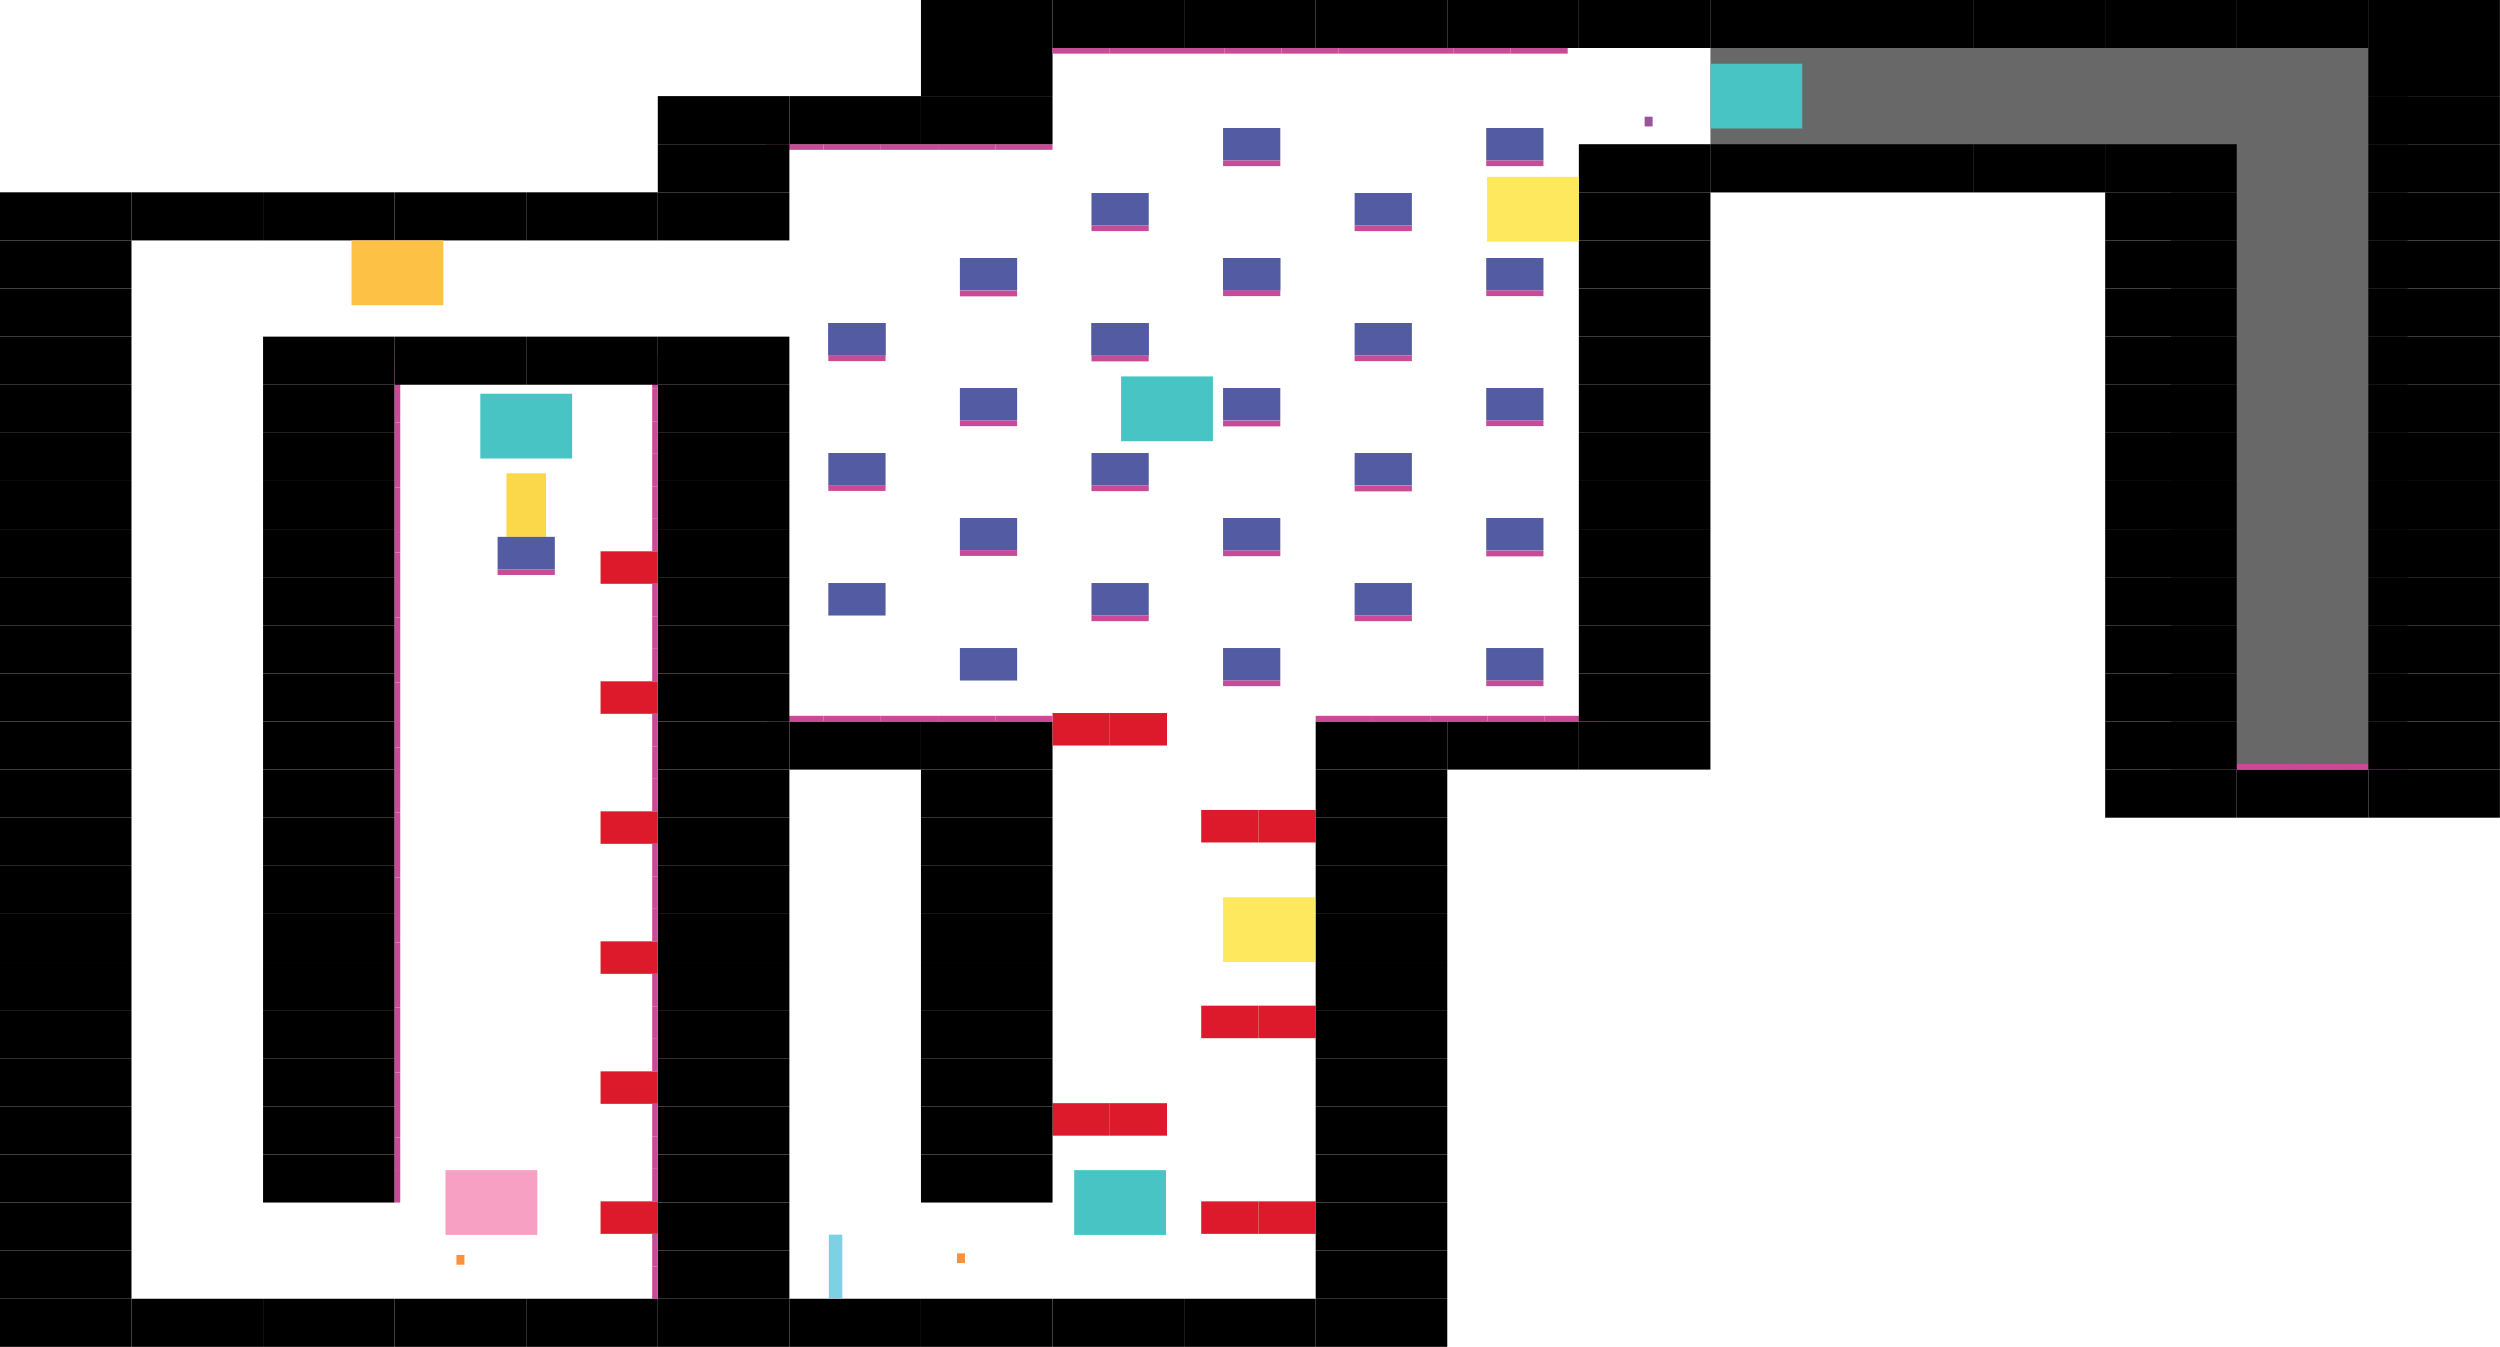
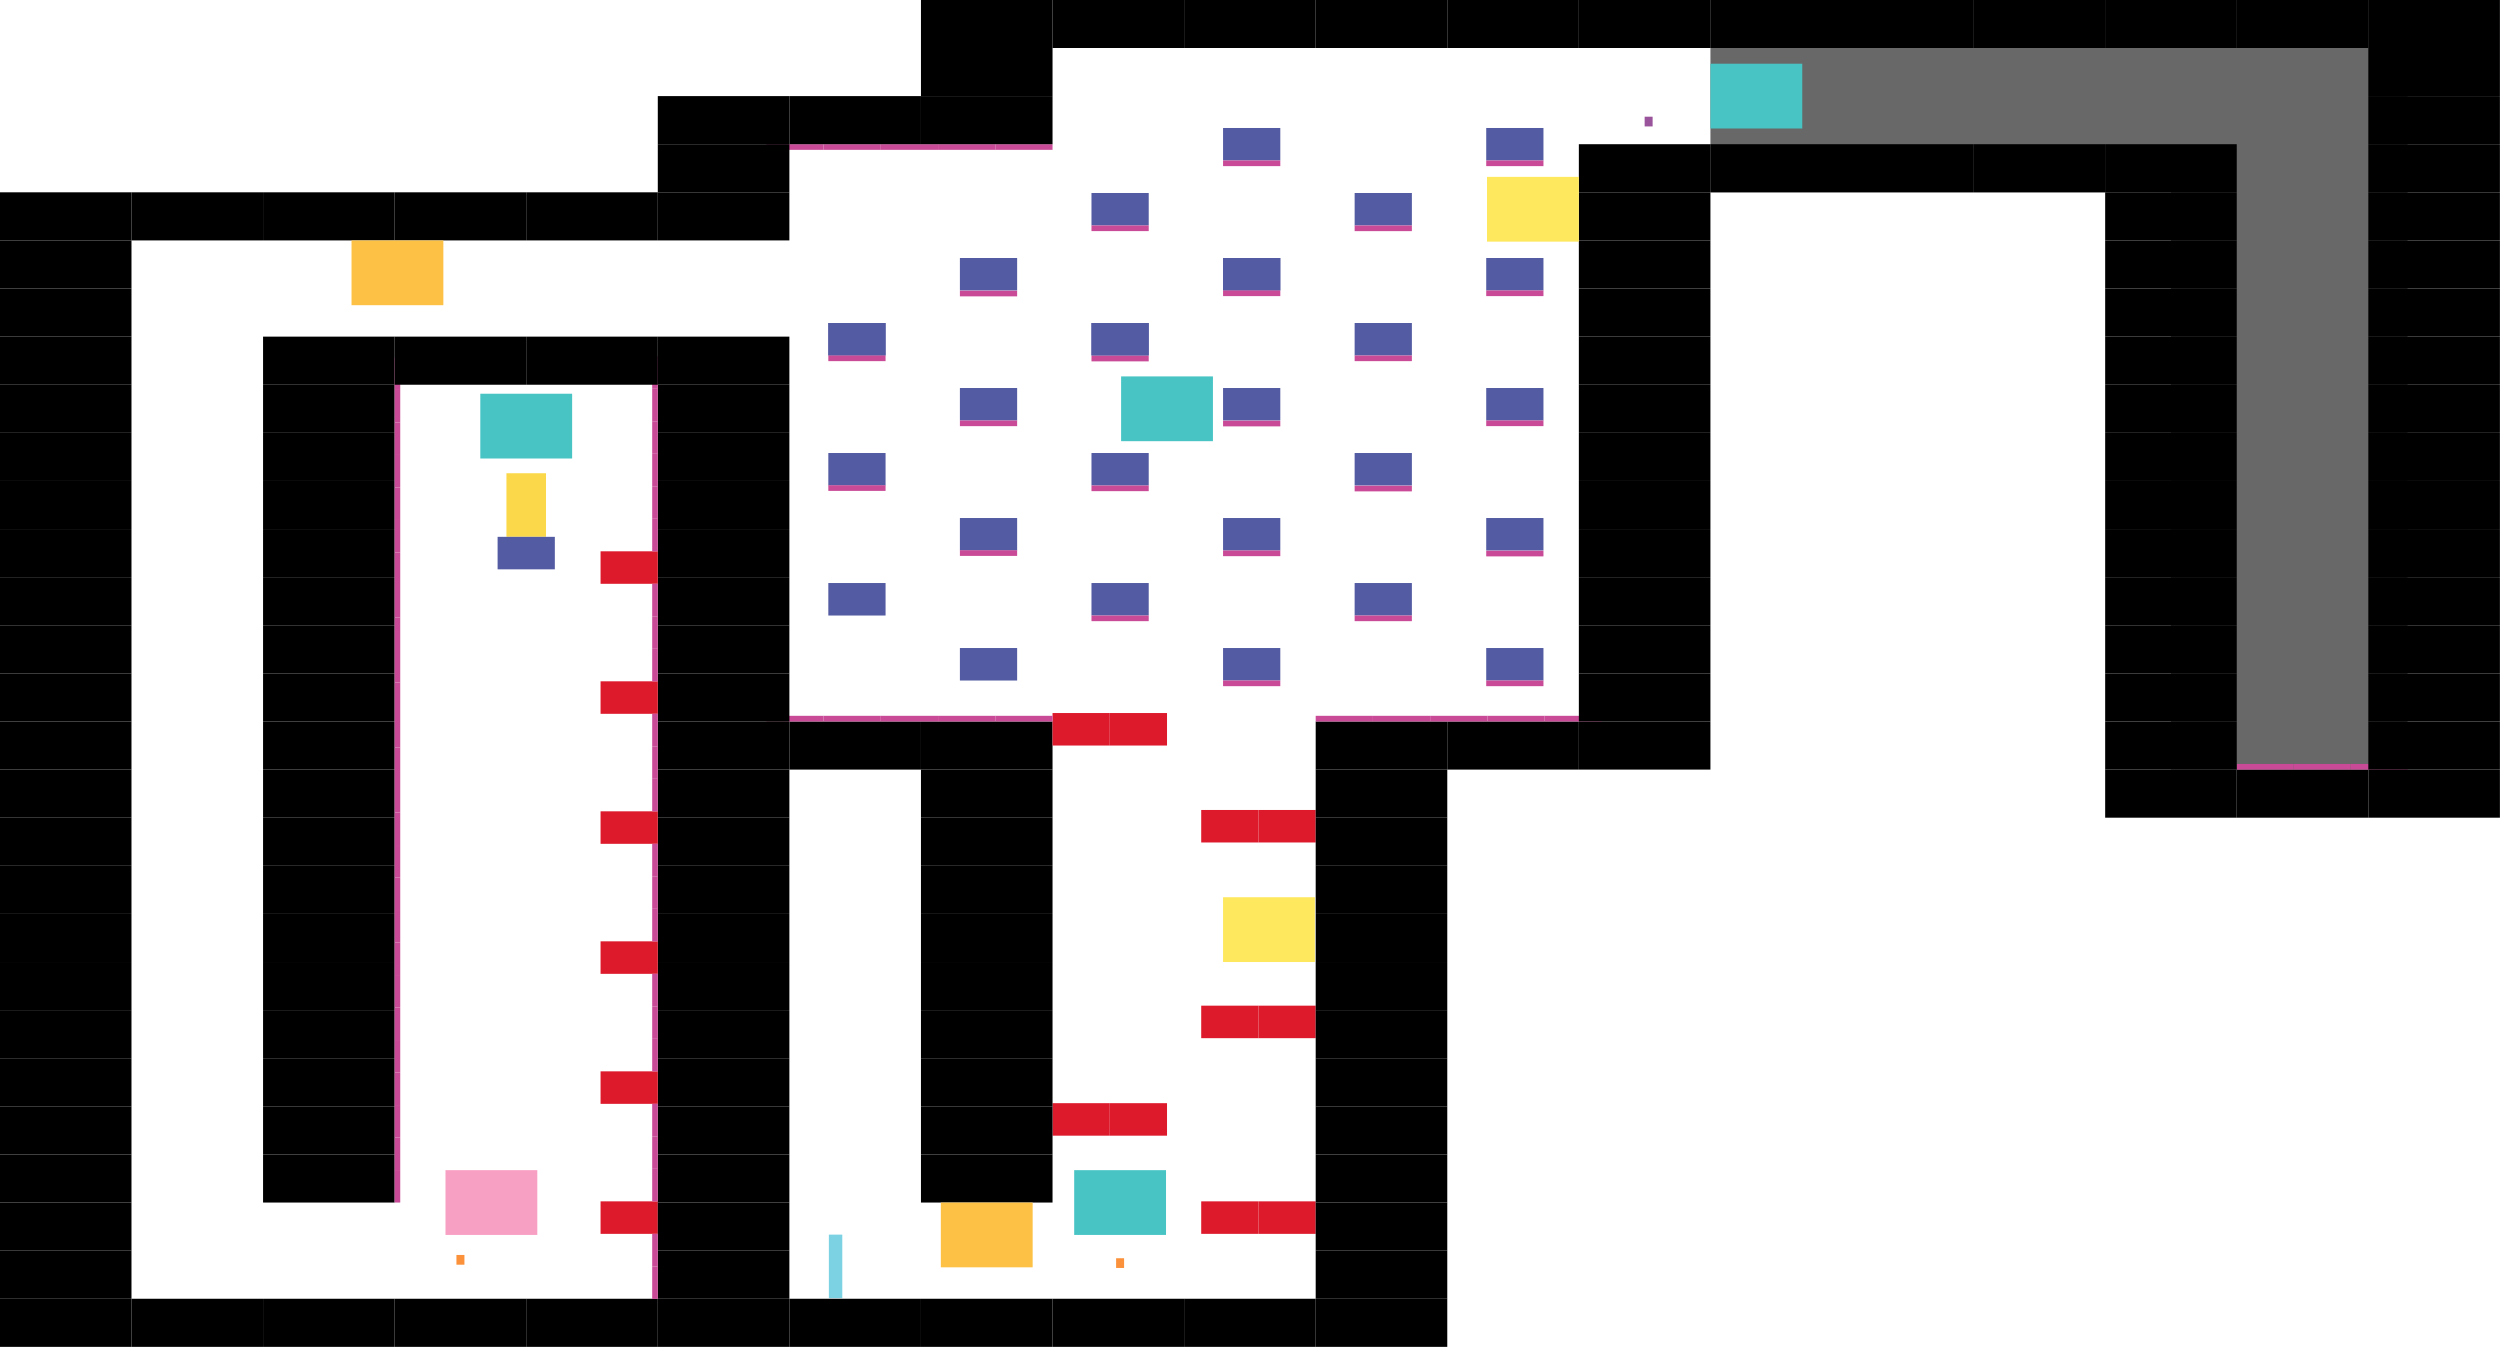
<svg xmlns="http://www.w3.org/2000/svg" version="1.1" id="Calque_1" x="0px" y="0px" width="15871.95px" height="8551.65px" viewBox="0 0 15871.95 8551.65" enable-background="new 0 0 15871.95 8551.65" xml:space="preserve">
  <rect id="shadows_1_" x="10859.146" y="-0.702" fill="#686868" width="4425.992" height="1221.664" />
  <rect id="shadows_3_" x="13782.934" y="1018.918" fill="#686868" width="1502.202" height="3867.234" />
  <rect id="characterstart_4_" x="5262.301" y="7838.325" fill="#7CD2E2" width="85.193" height="403.363" />
  <rect id="groundcage1_27_" x="4176.217" y="8245.53" width="835.367" height="305.416" />
  <rect id="end_4_" x="3215.219" y="3004.484" fill="#FBD849" width="251.266" height="403.363" />
  <rect id="groundcage1_3_" x="5011.585" y="8245.53" width="835.366" height="305.416" />
  <rect id="groundcage1_2_" x="5846.952" y="8245.53" width="835.366" height="305.416" />
  <rect id="groundcage1_5_" x="6682.317" y="8245.53" width="835.366" height="305.416" />
  <rect id="groundcage1_4_" x="7517.685" y="8245.53" width="835.366" height="305.416" />
  <rect id="groundcage1_6_" x="4176.217" y="7940.114" width="835.367" height="305.416" />
  <rect id="groundcage1_13_" x="5846.952" y="7329.282" width="835.366" height="305.416" />
  <rect id="groundcage1_15_" x="8353.051" y="8245.53" width="835.365" height="305.416" />
  <rect id="groundcage1_25_" x="8353.051" y="4580.538" width="835.365" height="305.416" />
  <rect id="groundcage1_31_" x="5846.952" y="4580.538" width="835.366" height="305.416" />
  <rect id="platformcage3_2_" x="7989.637" y="7627.152" fill="#DD192C" width="363.413" height="206.352" />
  <rect id="platformcage3_1_" x="7626.223" y="7627.152" fill="#DD192C" width="363.414" height="206.352" />
  <rect id="platformcage3_11_" x="3812.805" y="7627.152" fill="#DD192C" width="363.413" height="206.352" />
  <rect id="platformcage3_6_" x="7989.637" y="6384.745" fill="#DD192C" width="363.412" height="206.352" />
  <rect id="platformcage3_5_" x="7626.222" y="6384.745" fill="#DD192C" width="363.414" height="206.352" />
  <rect id="platformcage3_7_" x="7045.73" y="7003.801" fill="#DD192C" width="363.414" height="206.352" />
  <rect id="platformcage3_3_" x="6682.317" y="7003.801" fill="#DD192C" width="363.413" height="206.352" />
  <rect id="platformcage3_8_" x="7989.635" y="5142.338" fill="#DD192C" width="363.413" height="206.352" />
  <rect id="platformcage3_4_" x="7626.221" y="5142.338" fill="#DD192C" width="363.414" height="206.352" />
  <rect id="platformcage3_15_" x="7045.73" y="4526.895" fill="#DD192C" width="363.414" height="206.352" />
  <rect id="platformcage3_14_" x="6682.317" y="4526.895" fill="#DD192C" width="363.413" height="206.352" />
  <rect id="groundcage1_22_" x="5011.584" y="4580.538" width="835.365" height="305.416" />
  <rect id="groundcage1_45_" x="9188.416" y="4580.538" width="835.365" height="305.416" />
  <rect id="groundcage1_47_" x="10023.781" y="4580.538" width="835.365" height="305.416" />
  <rect id="groundcage1_72_" x="10023.78" y="915.546" width="835.365" height="305.416" />
  <rect id="groundcage1_106_" x="1670.122" y="2137.21" width="835.365" height="305.416" />
  <rect id="platformcage4_1_" x="6094.199" y="4114.191" fill="#535BA2" width="363.414" height="206.352" />
  <rect id="platformcage4_4_" x="6929.567" y="3701.488" fill="#535BA2" width="363.414" height="206.352" />
  <rect id="platformcage4_8_" x="5258.834" y="3701.488" fill="#535BA2" width="363.413" height="206.352" />
  <rect id="platformcage4_29_" x="3159.146" y="3408.263" fill="#535BA2" width="363.413" height="206.352" />
  <rect id="platformcage4_7_" x="6929.567" y="2050.676" fill="#535BA2" width="363.414" height="206.352" />
  <rect id="platformcage4_10_" x="5258.834" y="2050.676" fill="#535BA2" width="363.413" height="206.352" />
  <rect id="platformcage4_5_" x="6094.199" y="3288.785" fill="#535BA2" width="363.414" height="206.352" />
  <rect id="platformcage4_3_" x="5258.834" y="2876.082" fill="#535BA2" width="363.413" height="206.352" />
  <rect id="platformcage4_9_" x="6929.567" y="2876.082" fill="#535BA2" width="363.414" height="206.352" />
  <rect id="platformcage4_2_" x="6094.199" y="2463.379" fill="#535BA2" width="363.414" height="206.352" />
  <rect id="platformcage4_24_" x="6929.567" y="1225.27" fill="#535BA2" width="363.413" height="206.352" />
  <rect id="platformcage4_21_" x="5258.834" y="2050.676" fill="#535BA2" width="363.413" height="206.352" />
  <rect id="platformcage4_20_" x="6929.567" y="2050.676" fill="#535BA2" width="363.413" height="206.352" />
  <rect id="platformcage4_15_" x="6094.199" y="1637.973" fill="#535BA2" width="363.413" height="206.352" />
  <rect id="platformcage4_19_" x="7764.934" y="4114.191" fill="#535BA2" width="363.412" height="206.352" />
  <rect id="platformcage4_18_" x="8600.301" y="3701.488" fill="#535BA2" width="363.414" height="206.352" />
  <rect id="platformcage4_14_" x="7764.934" y="3288.785" fill="#535BA2" width="363.412" height="206.352" />
  <rect id="platformcage4_12_" x="8600.301" y="2876.082" fill="#535BA2" width="363.414" height="206.352" />
  <rect id="platformcage4_11_" x="7764.934" y="2463.379" fill="#535BA2" width="363.412" height="206.352" />
  <rect id="platformcage4_22_" x="9435.666" y="4114.191" fill="#535BA2" width="363.414" height="206.352" />
  <rect id="platformcage4_17_" x="9435.666" y="3288.785" fill="#535BA2" width="363.414" height="206.352" />
  <rect id="platformcage4_13_" x="9435.666" y="2463.379" fill="#535BA2" width="363.414" height="206.352" />
  <rect id="platformcage4_27_" x="8600.302" y="2050.676" fill="#535BA2" width="363.414" height="206.352" />
  <rect id="platformcage4_26_" x="7764.934" y="1637.973" fill="#535BA2" width="363.414" height="206.352" />
  <rect id="platformcage4_28_" x="7764.937" y="1637.973" fill="#535BA2" width="363.413" height="206.352" />
  <rect id="platformcage4_23_" x="8600.305" y="1225.27" fill="#535BA2" width="363.413" height="206.352" />
  <rect id="platformcage4_16_" x="7764.938" y="812.566" fill="#535BA2" width="363.412" height="206.352" />
  <rect id="platformcage4_25_" x="9435.676" y="812.566" fill="#535BA2" width="363.412" height="206.352" />
  <rect id="groundcage3_113_" x="5846.95" y="304.714" width="835.366" height="305.416" />
  <rect id="groundcage1_82_" x="10859.153" y="915.546" width="835.365" height="305.416" />
  <rect id="groundcage4_1_" x="11694.511" y="915.546" width="835.367" height="305.416" />
  <rect id="groundcage1_88_" x="12529.883" y="915.546" width="835.366" height="305.416" />
  <rect id="groundcage1_91_" x="13365.25" y="915.546" width="835.364" height="305.416" />
  <rect id="groundcage1_100_" x="15035.98" y="4885.953" width="835.366" height="305.416" />
  <rect id="groundcage1_99_" x="13365.253" y="4885.953" width="835.363" height="305.416" />
  <rect id="groundcage1_101_" x="14200.615" y="4885.953" width="835.365" height="305.416" />
  <rect id="spadesdown_11_" x="14200.616" y="4850.158" fill="#C94A96" width="361.51" height="35.795" />
  <rect id="spadesdown_12_" x="14562.126" y="4850.158" fill="#C94A96" width="361.506" height="35.795" />
  <rect id="spadesdown_13_" x="14923.632" y="4850.158" fill="#C94A96" width="361.508" height="35.795" />
  <rect id="pillevolutiond_1_" x="10441.463" y="740.848" fill="#9A549C" width="50.684" height="61.855" />
  <rect id="spadesdown_1_" x="6318.904" y="4544.555" fill="#C94A96" width="363.413" height="35.983" />
  <rect id="spadesdown_2_" x="5955.491" y="4544.555" fill="#C94A96" width="363.413" height="35.983" />
  <rect id="spadesdown_3_" x="5592.077" y="4544.555" fill="#C94A96" width="363.414" height="35.983" />
  <rect id="spadesdown_6_" x="5228.665" y="4544.555" fill="#C94A96" width="363.413" height="35.983" />
  <rect id="spadesdown_4_" x="4865.253" y="4544.555" fill="#C94A96" width="363.413" height="35.983" />
  <rect id="spadesdown_5_" x="8353.049" y="4544.555" fill="#C94A96" width="363.413" height="35.983" />
  <rect id="spadesdown_7_" x="8716.463" y="4544.556" fill="#C94A96" width="363.413" height="35.983" />
  <rect id="spadesdown_9_" x="9079.876" y="4544.555" fill="#C94A96" width="363.412" height="35.983" />
  <rect id="spadesdown_8_" x="9443.288" y="4544.555" fill="#C94A96" width="363.414" height="35.983" />
  <rect id="spadesdown_10_" x="9806.701" y="4544.555" fill="#C94A96" width="363.413" height="35.983" />
  <rect id="spadesup_1_" x="6929.567" y="3907.84" fill="#C94A96" width="363.414" height="35.792" />
  <rect id="spadesup_2_" x="7764.934" y="4320.543" fill="#C94A96" width="363.412" height="35.793" />
  <rect id="spadesup_4_" x="5258.834" y="3080.84" fill="#C94A96" width="363.413" height="35.792" />
-   <rect id="spadesup_43_" x="3159.146" y="3614.614" fill="#C94A96" width="363.413" height="35.792" />
  <rect id="spadesup_3_" x="6094.199" y="3493.543" fill="#C94A96" width="363.414" height="35.792" />
  <rect id="spadesup_6_" x="5258.834" y="2257.027" fill="#C94A96" width="363.413" height="35.792" />
  <rect id="spadesup_5_" x="6094.199" y="2669.73" fill="#C94A96" width="363.414" height="35.792" />
  <rect id="spadesup_8_" x="6929.567" y="3082.434" fill="#C94A96" width="363.414" height="35.792" />
  <rect id="spadesup_7_" x="7764.934" y="3495.137" fill="#C94A96" width="363.412" height="35.792" />
  <rect id="spadesup_10_" x="8600.301" y="3907.84" fill="#C94A96" width="363.412" height="35.792" />
  <rect id="spadesup_9_" x="9435.666" y="4320.543" fill="#C94A96" width="363.413" height="35.793" />
  <rect id="spadesup_15_" x="6094.201" y="1845.73" fill="#C94A96" width="363.413" height="35.792" />
  <rect id="spadesup_14_" x="6929.569" y="2258.434" fill="#C94A96" width="363.413" height="35.792" />
  <rect id="spadesup_13_" x="7764.934" y="2671.137" fill="#C94A96" width="363.414" height="35.792" />
  <rect id="spadesup_12_" x="8600.303" y="3083.84" fill="#C94A96" width="363.411" height="35.792" />
  <rect id="spadesup_11_" x="9435.666" y="3496.543" fill="#C94A96" width="363.413" height="35.792" />
  <rect id="spadesup_19_" x="6929.569" y="1431.436" fill="#C94A96" width="363.413" height="35.792" />
  <rect id="spadesup_18_" x="7764.934" y="1844.139" fill="#C94A96" width="363.414" height="35.792" />
  <rect id="spadesup_16_" x="9435.666" y="2669.545" fill="#C94A96" width="363.413" height="35.792" />
  <rect id="spadesup_21_" x="7764.934" y="1018.918" fill="#C94A96" width="363.414" height="35.792" />
  <rect id="spadesup_20_" x="8600.301" y="1431.621" fill="#C94A96" width="363.412" height="35.792" />
  <rect id="spadesup_22_" x="9435.676" y="1018.918" fill="#C94A96" width="363.412" height="35.792" />
  <rect id="spadesup_23_" x="4865.254" y="915.546" fill="#C94A96" width="363.412" height="35.792" />
  <rect id="spadesup_24_" x="5228.667" y="915.546" fill="#C94A96" width="363.411" height="35.792" />
  <rect id="spadesup_26_" x="5592.079" y="915.546" fill="#C94A96" width="363.412" height="35.792" />
  <rect id="spadesup_25_" x="5955.491" y="915.546" fill="#C94A96" width="363.413" height="35.792" />
  <rect id="spadesup_27_" x="6318.904" y="915.546" fill="#C94A96" width="363.412" height="35.792" />
-   <rect id="spadesup_32_" x="6682.316" y="304.714" fill="#C94A96" width="363.412" height="35.792" />
-   <rect id="spadesup_31_" x="7045.729" y="304.714" fill="#C94A96" width="363.411" height="35.792" />
-   <rect id="spadesup_30_" x="7409.142" y="304.714" fill="#C94A96" width="363.412" height="35.792" />
-   <rect id="spadesup_29_" x="7772.555" y="304.714" fill="#C94A96" width="363.413" height="35.792" />
-   <rect id="spadesup_28_" x="8135.967" y="304.714" fill="#C94A96" width="363.412" height="35.792" />
-   <rect id="spadesup_37_" x="8499.379" y="304.714" fill="#C94A96" width="363.412" height="35.792" />
-   <rect id="spadesup_36_" x="8862.791" y="304.714" fill="#C94A96" width="363.412" height="35.792" />
-   <rect id="spadesup_35_" x="9226.203" y="304.714" fill="#C94A96" width="363.412" height="35.792" />
-   <rect id="spadesup_34_" x="9589.617" y="304.714" fill="#C94A96" width="363.411" height="35.792" />
  <rect id="groundcage3_114_" x="4176.218" y="915.546" width="835.366" height="305.416" />
  <rect id="platformcage4_30_" x="9435.666" y="1637.973" fill="#535BA2" width="363.414" height="206.352" />
  <rect id="spadesup_33_" x="9435.666" y="1844.139" fill="#C94A96" width="363.413" height="35.792" />
  <rect id="spadesup_17_" x="8600.306" y="2257.027" fill="#C94A96" width="363.412" height="35.792" />
  <rect id="groundcage2" x="-0.609" y="1220.962" width="835.365" height="305.416" />
  <rect id="groundcage2_1_" x="834.757" y="1220.962" width="835.365" height="305.416" />
  <rect id="groundcage2_2_" x="1670.122" y="1220.962" width="835.365" height="305.416" />
  <rect id="groundcage2_3_" x="2505.488" y="1220.962" width="835.365" height="305.416" />
  <rect id="groundcage2_4_" x="3340.854" y="1220.962" width="835.365" height="305.416" />
  <rect id="groundcage2_5_" x="4176.22" y="1220.962" width="835.366" height="305.416" />
  <rect id="groundcage1_83_" x="4176.219" y="2137.21" width="835.366" height="305.416" />
  <rect id="groundcage1_128_" x="-0.609" y="8245.53" width="835.365" height="305.416" />
  <rect id="groundcage1_135_" x="834.757" y="8245.53" width="835.365" height="305.416" />
  <rect id="groundcage1_136_" x="1670.122" y="8245.53" width="835.365" height="305.416" />
  <rect id="groundcage1_137_" x="2505.488" y="8245.53" width="835.365" height="305.416" />
  <rect id="groundcage1_138_" x="3340.854" y="8245.53" width="835.365" height="305.416" />
  <rect id="groundcage3" x="-0.609" y="7940.114" width="835.365" height="305.416" />
  <rect id="groundcage3_1_" x="-0.609" y="7634.698" width="835.365" height="305.416" />
  <rect id="groundcage3_3_" x="-0.609" y="7329.282" width="835.365" height="305.416" />
  <rect id="groundcage3_2_" x="-0.609" y="7023.866" width="835.365" height="305.416" />
  <rect id="groundcage3_7_" x="-0.609" y="6718.45" width="835.365" height="305.416" />
  <rect id="groundcage3_6_" x="-0.609" y="6413.034" width="835.365" height="305.416" />
  <rect id="groundcage3_5_" x="-0.609" y="6107.618" width="835.365" height="305.416" />
  <rect id="groundcage3_4_" x="-0.609" y="5802.202" width="835.365" height="305.416" />
  <rect id="groundcage3_11_" x="-0.609" y="5496.786" width="835.365" height="305.416" />
  <rect id="groundcage3_10_" x="-0.609" y="5191.37" width="835.365" height="305.416" />
  <rect id="groundcage3_9_" x="-0.609" y="4885.954" width="835.365" height="305.416" />
  <rect id="groundcage3_8_" x="-0.609" y="4580.538" width="835.365" height="305.416" />
  <rect id="groundcage3_15_" x="-0.609" y="4275.122" width="835.365" height="305.416" />
  <rect id="groundcage3_14_" x="-0.609" y="3969.706" width="835.365" height="305.416" />
  <rect id="groundcage3_13_" x="-0.609" y="3664.29" width="835.365" height="305.416" />
  <rect id="groundcage3_12_" x="-0.609" y="3358.874" width="835.365" height="305.416" />
  <rect id="groundcage3_19_" x="-0.609" y="3053.458" width="835.365" height="305.416" />
  <rect id="groundcage3_18_" x="-0.609" y="2748.042" width="835.365" height="305.416" />
  <rect id="groundcage3_17_" x="-0.609" y="2442.626" width="835.365" height="305.416" />
  <rect id="groundcage3_55_" x="4176.219" y="7634.698" width="835.366" height="305.416" />
  <rect id="groundcage3_54_" x="4176.219" y="7329.282" width="835.366" height="305.416" />
  <rect id="groundcage3_53_" x="4176.219" y="7023.866" width="835.366" height="305.416" />
  <rect id="groundcage3_52_" x="4176.219" y="6718.45" width="835.366" height="305.416" />
  <rect id="groundcage3_51_" x="4176.219" y="6413.034" width="835.366" height="305.416" />
  <rect id="groundcage3_50_" x="4176.219" y="6107.618" width="835.366" height="305.416" />
  <rect id="groundcage3_49_" x="4176.219" y="5802.202" width="835.366" height="305.416" />
  <rect id="groundcage3_48_" x="4176.219" y="5496.786" width="835.366" height="305.416" />
  <rect id="groundcage3_47_" x="4176.219" y="5191.37" width="835.366" height="305.416" />
  <rect id="groundcage3_46_" x="4176.219" y="4885.954" width="835.366" height="305.416" />
  <rect id="groundcage3_45_" x="4176.219" y="4580.538" width="835.366" height="305.416" />
  <rect id="groundcage3_44_" x="4176.219" y="4275.122" width="835.366" height="305.416" />
  <rect id="groundcage3_43_" x="4176.219" y="3969.706" width="835.366" height="305.416" />
  <rect id="groundcage3_42_" x="4176.219" y="3664.29" width="835.366" height="305.416" />
  <rect id="groundcage3_41_" x="4176.219" y="3358.874" width="835.366" height="305.416" />
  <rect id="groundcage3_40_" x="4176.219" y="3053.458" width="835.366" height="305.416" />
  <rect id="groundcage3_39_" x="4176.219" y="2748.042" width="835.366" height="305.416" />
  <rect id="groundcage3_38_" x="4176.219" y="2442.626" width="835.366" height="305.416" />
  <rect id="groundcage3_37_" x="1670.122" y="7023.866" width="835.365" height="305.416" />
  <rect id="groundcage3_36_" x="1670.122" y="6718.45" width="835.365" height="305.416" />
  <rect id="groundcage3_35_" x="1670.122" y="6413.034" width="835.365" height="305.416" />
  <rect id="groundcage3_34_" x="1670.122" y="6107.618" width="835.365" height="305.416" />
  <rect id="groundcage3_33_" x="1670.122" y="5802.202" width="835.365" height="305.416" />
  <rect id="groundcage3_32_" x="1670.122" y="5496.786" width="835.365" height="305.416" />
  <rect id="groundcage3_31_" x="1670.122" y="5191.37" width="835.365" height="305.416" />
  <rect id="groundcage3_30_" x="1670.122" y="4885.954" width="835.365" height="305.416" />
  <rect id="groundcage3_29_" x="1670.122" y="4580.538" width="835.365" height="305.416" />
  <rect id="groundcage3_28_" x="1670.122" y="4275.122" width="835.365" height="305.416" />
  <rect id="groundcage3_27_" x="1670.122" y="3969.706" width="835.365" height="305.416" />
  <rect id="groundcage3_26_" x="1670.122" y="3664.29" width="835.365" height="305.416" />
  <rect id="groundcage3_25_" x="1670.122" y="3358.874" width="835.365" height="305.416" />
  <rect id="groundcage3_24_" x="1670.122" y="3053.458" width="835.365" height="305.416" />
  <rect id="groundcage3_23_" x="1670.122" y="2748.042" width="835.365" height="305.416" />
  <rect id="groundcage3_22_" x="1670.122" y="2442.626" width="835.365" height="305.416" />
  <rect id="groundcage3_16_" x="-0.609" y="2137.21" width="835.365" height="305.416" />
  <rect id="groundcage3_21_" x="-0.609" y="1831.794" width="835.365" height="305.416" />
  <rect id="groundcage3_20_" x="-0.609" y="1526.378" width="835.365" height="305.416" />
  <rect id="groundcage1_141_" x="1670.122" y="7329.282" width="835.365" height="305.416" />
  <rect id="platformcage3_12_" x="3812.805" y="6801.742" fill="#DD192C" width="363.413" height="206.352" />
  <rect id="spadesright_1_" x="4140.629" y="7833.653" fill="#C94A96" width="35.59" height="206.354" />
  <rect id="spadesright_2_" x="4140.629" y="8040.007" fill="#C94A96" width="35.59" height="206.354" />
  <rect id="spadesright_4_" x="4140.629" y="7214.445" fill="#C94A96" width="35.59" height="206.354" />
  <rect id="spadesright_3_" x="4140.629" y="7420.799" fill="#C94A96" width="35.59" height="206.354" />
  <rect id="spadesright_5_" x="4140.629" y="7008.094" fill="#C94A96" width="35.59" height="206.354" />
  <rect id="platformcage3_9_" x="3812.804" y="5976.332" fill="#DD192C" width="363.413" height="206.352" />
  <rect id="spadesright_8_" x="4140.629" y="6389.035" fill="#C94A96" width="35.59" height="206.354" />
  <rect id="spadesright_7_" x="4140.629" y="6595.389" fill="#C94A96" width="35.59" height="206.354" />
  <rect id="spadesright_6_" x="4140.629" y="6182.684" fill="#C94A96" width="35.59" height="206.354" />
  <rect id="platformcage3_16_" x="3812.804" y="5150.922" fill="#DD192C" width="363.413" height="206.352" />
  <rect id="spadesright_14_" x="4140.628" y="5563.625" fill="#C94A96" width="35.59" height="206.354" />
  <rect id="spadesright_13_" x="4140.628" y="5769.979" fill="#C94A96" width="35.59" height="206.354" />
  <rect id="spadesright_12_" x="4140.628" y="5357.273" fill="#C94A96" width="35.59" height="206.354" />
  <rect id="platformcage3_10_" x="3812.803" y="4325.512" fill="#DD192C" width="363.413" height="206.352" />
  <rect id="spadesright_11_" x="4140.628" y="4738.215" fill="#C94A96" width="35.589" height="206.354" />
  <rect id="spadesright_10_" x="4140.628" y="4944.568" fill="#C94A96" width="35.589" height="206.354" />
  <rect id="spadesright_9_" x="4140.628" y="4531.863" fill="#C94A96" width="35.589" height="206.354" />
  <rect id="platformcage3_18_" x="3812.803" y="3500.102" fill="#DD192C" width="363.413" height="206.352" />
  <rect id="spadesright_20_" x="4140.627" y="3912.805" fill="#C94A96" width="35.59" height="206.354" />
  <rect id="spadesright_19_" x="4140.627" y="4119.158" fill="#C94A96" width="35.59" height="206.354" />
  <rect id="spadesright_18_" x="4140.627" y="3706.453" fill="#C94A96" width="35.59" height="206.354" />
  <rect id="spadesright_17_" x="4140.627" y="3087.395" fill="#C94A96" width="35.59" height="206.354" />
  <rect id="spadesright_16_" x="4140.627" y="3293.748" fill="#C94A96" width="35.59" height="206.354" />
  <rect id="spadesright_15_" x="4140.627" y="2881.043" fill="#C94A96" width="35.59" height="206.354" />
  <rect id="spadesright_21_" x="4140.627" y="2674.689" fill="#C94A96" width="35.59" height="206.354" />
  <rect id="spadesright_22_" x="4140.627" y="2468.336" fill="#C94A96" width="35.59" height="206.354" />
  <rect id="spadesright_23_" x="4140.627" y="2261.982" fill="#C94A96" width="35.59" height="206.354" />
  <rect id="spadesleft_1_" x="2505.488" y="7428.345" fill="#C94A96" width="35.59" height="206.354" />
  <rect id="spadesleft_2_" x="2505.488" y="7221.991" fill="#C94A96" width="35.59" height="206.354" />
  <rect id="spadesleft_4_" x="2505.488" y="7015.638" fill="#C94A96" width="35.59" height="206.354" />
  <rect id="spadesleft_3_" x="2505.488" y="6809.284" fill="#C94A96" width="35.59" height="206.354" />
  <rect id="spadesleft_8_" x="2505.488" y="6602.931" fill="#C94A96" width="35.59" height="206.354" />
  <rect id="spadesleft_7_" x="2505.488" y="6396.577" fill="#C94A96" width="35.59" height="206.354" />
  <rect id="spadesleft_6_" x="2505.488" y="6190.224" fill="#C94A96" width="35.59" height="206.354" />
  <rect id="spadesleft_5_" x="2505.488" y="5983.87" fill="#C94A96" width="35.59" height="206.354" />
  <rect id="spadesleft_16_" x="2505.488" y="5777.517" fill="#C94A96" width="35.59" height="206.354" />
  <rect id="spadesleft_15_" x="2505.488" y="5571.163" fill="#C94A96" width="35.59" height="206.354" />
  <rect id="spadesleft_14_" x="2505.488" y="5364.81" fill="#C94A96" width="35.59" height="206.354" />
  <rect id="spadesleft_13_" x="2505.488" y="5158.456" fill="#C94A96" width="35.59" height="206.354" />
  <rect id="spadesleft_12_" x="2505.488" y="4952.103" fill="#C94A96" width="35.59" height="206.354" />
  <rect id="spadesleft_11_" x="2505.488" y="4745.749" fill="#C94A96" width="35.59" height="206.354" />
  <rect id="spadesleft_10_" x="2505.488" y="4539.396" fill="#C94A96" width="35.59" height="206.354" />
  <rect id="spadesleft_9_" x="2505.488" y="4333.042" fill="#C94A96" width="35.59" height="206.354" />
  <rect id="spadesleft_25_" x="2505.488" y="4126.688" fill="#C94A96" width="35.59" height="206.354" />
  <rect id="spadesleft_24_" x="2505.488" y="3920.335" fill="#C94A96" width="35.59" height="206.354" />
  <rect id="spadesleft_23_" x="2505.488" y="3713.981" fill="#C94A96" width="35.59" height="206.354" />
  <rect id="spadesleft_22_" x="2505.488" y="3507.628" fill="#C94A96" width="35.59" height="206.354" />
  <rect id="spadesleft_21_" x="2505.488" y="3301.274" fill="#C94A96" width="35.59" height="206.354" />
  <rect id="spadesleft_20_" x="2505.488" y="3094.921" fill="#C94A96" width="35.59" height="206.354" />
  <rect id="spadesleft_19_" x="2505.488" y="2888.567" fill="#C94A96" width="35.59" height="206.354" />
  <rect id="spadesleft_18_" x="2505.488" y="2682.214" fill="#C94A96" width="35.59" height="206.354" />
  <rect id="spadesleft_17_" x="2505.488" y="2475.86" fill="#C94A96" width="35.59" height="206.354" />
  <rect id="spadesleft_26_" x="2505.488" y="2269.507" fill="#C94A96" width="35.59" height="206.354" />
  <rect id="groundcage4" x="3340.853" y="2137.21" width="835.366" height="305.416" />
  <rect id="groundcage1_103_" x="2505.488" y="2137.21" width="835.365" height="305.416" />
-   <rect id="pillevolutionb_1_" x="6075.657" y="7957.303" fill="#FB913B" width="50.686" height="61.859" />
+   <rect id="pillevolutionb_1_" x="7085.93" y="7988.232" fill="#FB913B" width="50.686" height="61.859" />
  <rect id="pillevolutionb_2_" x="2897.828" y="7967.443" fill="#FB913B" width="50.685" height="61.859" />
  <rect id="groundcage3_63_" x="5846.952" y="7023.866" width="835.366" height="305.416" />
  <rect id="groundcage3_62_" x="5846.952" y="6718.45" width="835.366" height="305.416" />
  <rect id="groundcage3_61_" x="5846.952" y="6413.034" width="835.366" height="305.416" />
  <rect id="groundcage3_60_" x="5846.952" y="6107.618" width="835.366" height="305.416" />
  <rect id="groundcage3_59_" x="5846.952" y="5802.202" width="835.366" height="305.416" />
  <rect id="groundcage3_58_" x="5846.952" y="5496.786" width="835.366" height="305.416" />
  <rect id="groundcage3_57_" x="5846.952" y="5191.37" width="835.366" height="305.416" />
  <rect id="groundcage3_56_" x="5846.952" y="4885.954" width="835.366" height="305.416" />
  <rect id="groundcage3_71_" x="8353.051" y="7023.866" width="835.365" height="305.416" />
  <rect id="groundcage3_70_" x="8353.051" y="6718.45" width="835.365" height="305.416" />
  <rect id="groundcage3_73_" x="8353.051" y="7634.698" width="835.365" height="305.416" />
  <rect id="groundcage3_74_" x="8353.051" y="7940.114" width="835.365" height="305.416" />
  <rect id="groundcage3_72_" x="8353.051" y="7329.282" width="835.365" height="305.416" />
  <rect id="groundcage3_69_" x="8353.051" y="6413.034" width="835.365" height="305.416" />
  <rect id="groundcage3_68_" x="8353.051" y="6107.618" width="835.365" height="305.416" />
  <rect id="groundcage3_67_" x="8353.051" y="5802.202" width="835.365" height="305.416" />
  <rect id="groundcage3_66_" x="8353.051" y="5496.786" width="835.365" height="305.416" />
  <rect id="groundcage3_65_" x="8353.051" y="5191.37" width="835.365" height="305.416" />
  <rect id="groundcage3_64_" x="8353.051" y="4885.954" width="835.365" height="305.416" />
  <rect id="groundcage3_82_" x="10023.78" y="3358.874" width="835.365" height="305.416" />
  <rect id="groundcage3_81_" x="10023.78" y="3053.458" width="835.365" height="305.416" />
  <rect id="groundcage3_80_" x="10023.78" y="2748.042" width="835.365" height="305.416" />
  <rect id="groundcage3_85_" x="10023.781" y="4275.121" width="835.365" height="305.416" />
  <rect id="groundcage3_84_" x="10023.781" y="3969.705" width="835.365" height="305.416" />
  <rect id="groundcage3_83_" x="10023.781" y="3664.29" width="835.365" height="305.416" />
  <rect id="groundcage3_79_" x="10023.78" y="2442.626" width="835.365" height="305.416" />
  <rect id="groundcage3_78_" x="10023.78" y="2137.21" width="835.365" height="305.416" />
  <rect id="groundcage3_77_" x="10023.78" y="1831.794" width="835.365" height="305.416" />
  <rect id="groundcage3_76_" x="10023.78" y="1526.378" width="835.365" height="305.416" />
  <rect id="groundcage3_75_" x="10023.78" y="1220.962" width="835.365" height="305.416" />
  <rect id="groundcage3_93_" x="13365.255" y="4275.123" width="835.365" height="305.415" />
  <rect id="groundcage3_102_" x="13365.254" y="4580.539" width="835.364" height="305.414" />
  <rect id="groundcage3_92_" x="13365.255" y="3969.706" width="835.365" height="305.417" />
  <rect id="groundcage3_91_" x="13365.255" y="3664.29" width="835.365" height="305.416" />
  <rect id="groundcage3_101_" x="13365.254" y="3358.874" width="835.364" height="305.416" />
  <rect id="groundcage3_100_" x="13365.254" y="3053.458" width="835.364" height="305.416" />
  <rect id="groundcage3_99_" x="13365.254" y="2748.042" width="835.364" height="305.416" />
  <rect id="groundcage3_98_" x="13365.254" y="2442.626" width="835.364" height="305.416" />
  <rect id="groundcage3_97_" x="13365.254" y="2137.21" width="835.364" height="305.416" />
  <rect id="groundcage3_96_" x="13365.254" y="1831.794" width="835.364" height="305.416" />
  <rect id="groundcage3_95_" x="13365.254" y="1526.378" width="835.364" height="305.416" />
  <rect id="groundcage3_94_" x="13365.254" y="1220.962" width="835.364" height="305.416" />
  <rect id="groundcage3_108_" x="15035.982" y="3664.29" width="835.364" height="305.416" />
  <rect id="groundcage3_107_" x="15035.982" y="3358.874" width="835.364" height="305.416" />
  <rect id="groundcage3_106_" x="15035.982" y="3053.458" width="835.364" height="305.416" />
  <rect id="groundcage3_105_" x="15035.982" y="4580.537" width="835.365" height="305.416" />
  <rect id="groundcage3_104_" x="15035.982" y="4275.121" width="835.365" height="305.416" />
  <rect id="groundcage3_103_" x="15035.982" y="3969.705" width="835.365" height="305.416" />
  <rect id="groundcage3_90_" x="15035.982" y="2748.042" width="835.364" height="305.416" />
  <rect id="groundcage3_89_" x="15035.982" y="2442.626" width="835.364" height="305.416" />
  <rect id="groundcage3_88_" x="15035.982" y="2137.21" width="835.364" height="305.416" />
  <rect id="groundcage3_87_" x="15035.982" y="1831.794" width="835.364" height="305.416" />
  <rect id="groundcage3_86_" x="15035.982" y="1526.378" width="835.364" height="305.416" />
  <rect id="groundcage3_112_" x="15035.982" y="1220.962" width="835.363" height="305.416" />
  <rect id="groundcage3_111_" x="15035.982" y="915.546" width="835.363" height="305.416" />
  <rect id="groundcage3_110_" x="15035.982" y="610.13" width="835.363" height="305.416" />
  <rect id="groundcage3_109_" x="15035.982" y="304.714" width="835.363" height="305.416" />
  <rect id="groundcage2_8_" x="4176.219" y="610.13" width="835.366" height="305.416" />
  <rect id="groundcage2_7_" x="5011.585" y="610.13" width="835.365" height="305.416" />
  <rect id="groundcage2_6_" x="5846.951" y="610.13" width="835.365" height="305.416" />
  <rect id="groundcage2_13_" x="5846.95" y="-0.702" width="835.364" height="305.416" />
  <rect id="groundcage2_12_" x="6682.314" y="-0.702" width="835.366" height="305.416" />
  <rect id="groundcage2_11_" x="7517.682" y="-0.702" width="835.365" height="305.416" />
  <rect id="groundcage2_10_" x="8353.047" y="-0.702" width="835.365" height="305.416" />
  <rect id="groundcage2_9_" x="9188.414" y="-0.702" width="835.365" height="305.416" />
  <rect id="groundcage2_18_" x="10023.78" y="-0.702" width="835.365" height="305.416" />
  <rect id="groundcage2_17_" x="10859.146" y="-0.702" width="835.365" height="305.416" />
  <rect id="groundcage2_16_" x="11694.512" y="-0.702" width="835.366" height="305.416" />
  <rect id="groundcage2_15_" x="12529.879" y="-0.702" width="835.364" height="305.416" />
  <rect id="groundcage2_14_" x="13365.243" y="-0.702" width="835.365" height="305.416" />
  <rect id="groundcage2_20_" x="14200.615" y="-0.702" width="835.365" height="305.416" />
  <rect id="groundcage2_19_" x="15035.981" y="-0.702" width="835.365" height="305.416" />
  <rect id="backlayer2" x="2231.781" y="1526.378" fill="#FDC245" width="583.004" height="411.25" />
  <rect id="backlayer1_1_" x="6819.771" y="7429.073" fill="#48C4C4" width="583.003" height="411.25" />
  <rect id="backlayer1_2_" x="7117.642" y="2389.709" fill="#48C4C4" width="583.003" height="411.25" />
  <rect id="backlayer1_3_" x="3049.352" y="2499.712" fill="#48C4C4" width="583.003" height="411.25" />
  <rect id="backlayer1_4_" x="10859.145" y="404.505" fill="#48C4C4" width="583.003" height="411.25" />
  <rect id="backlayer4_2_" x="9440.777" y="1122.821" fill="#FEE85D" width="583.003" height="411.25" />
  <rect id="backlayer4_3_" x="7764.934" y="5696.368" fill="#FEE85D" width="583.003" height="411.25" />
  <rect id="backlayer3_1_" x="2828.303" y="7429.073" fill="#F8A0C3" width="583.003" height="411.25" />
+   <rect id="backlayer2_2_" x="5973.133" y="7634.698" fill="#FDC245" width="583.004" height="411.25" />
</svg>
